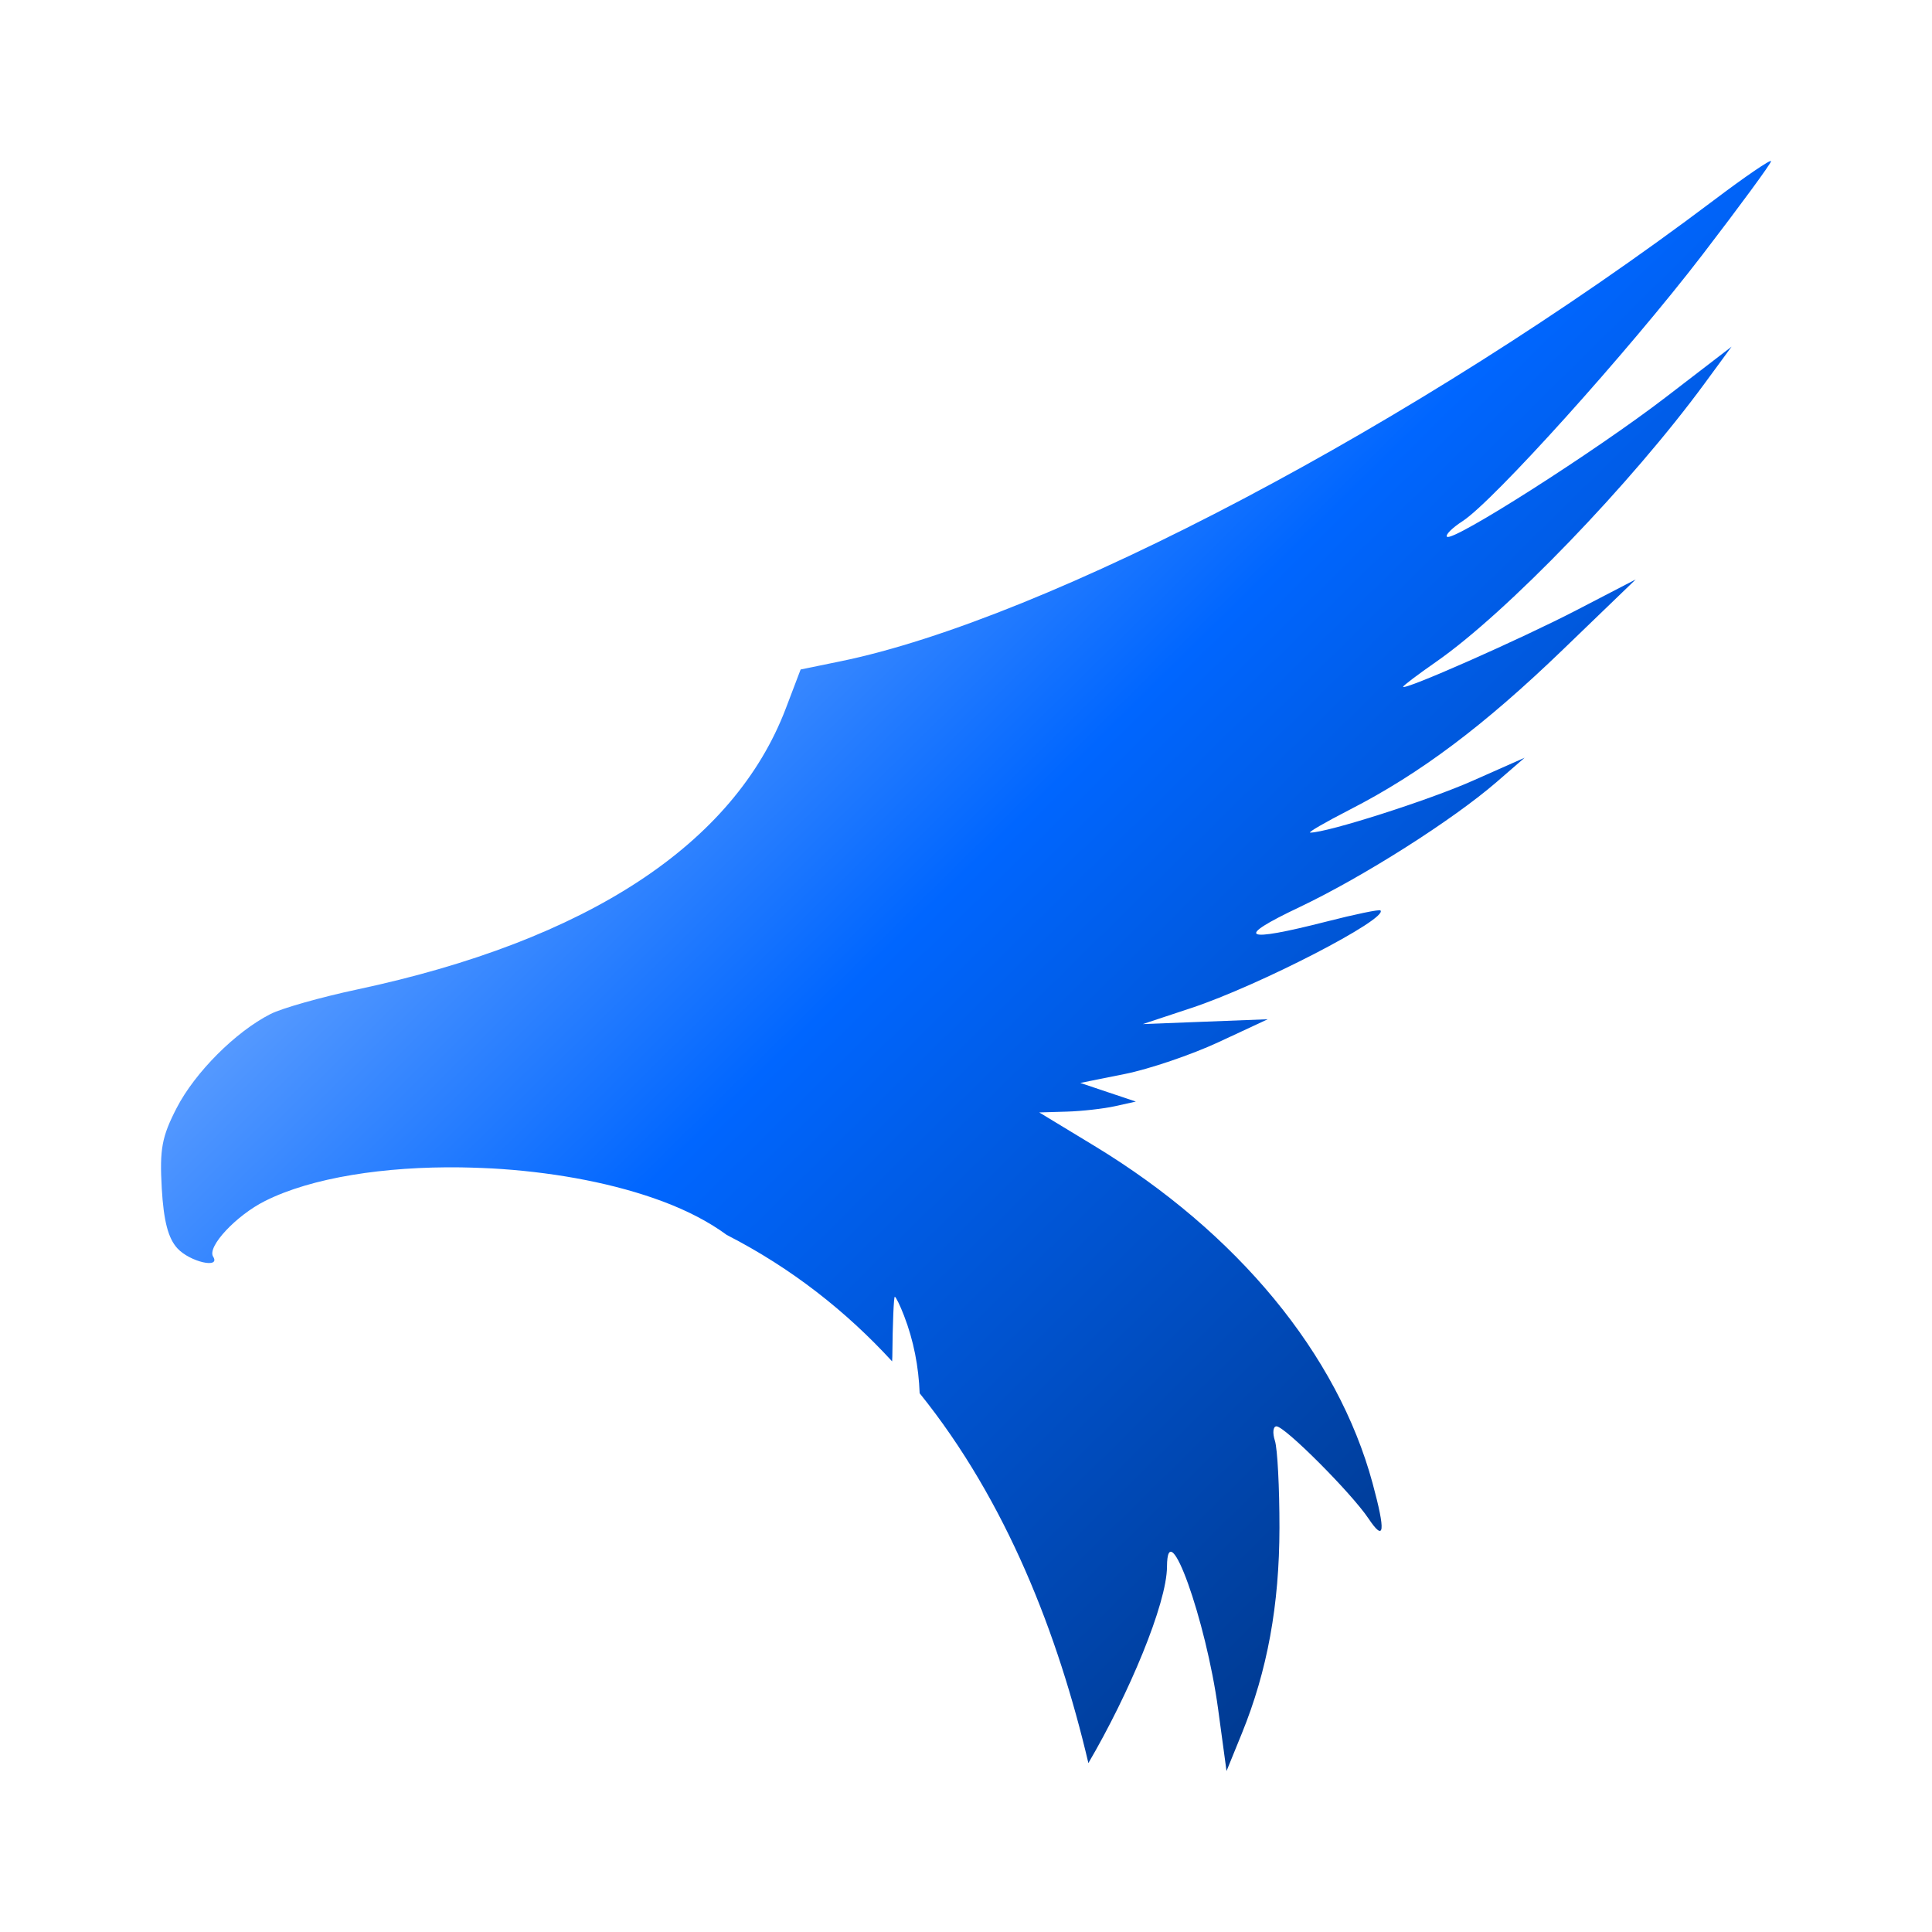
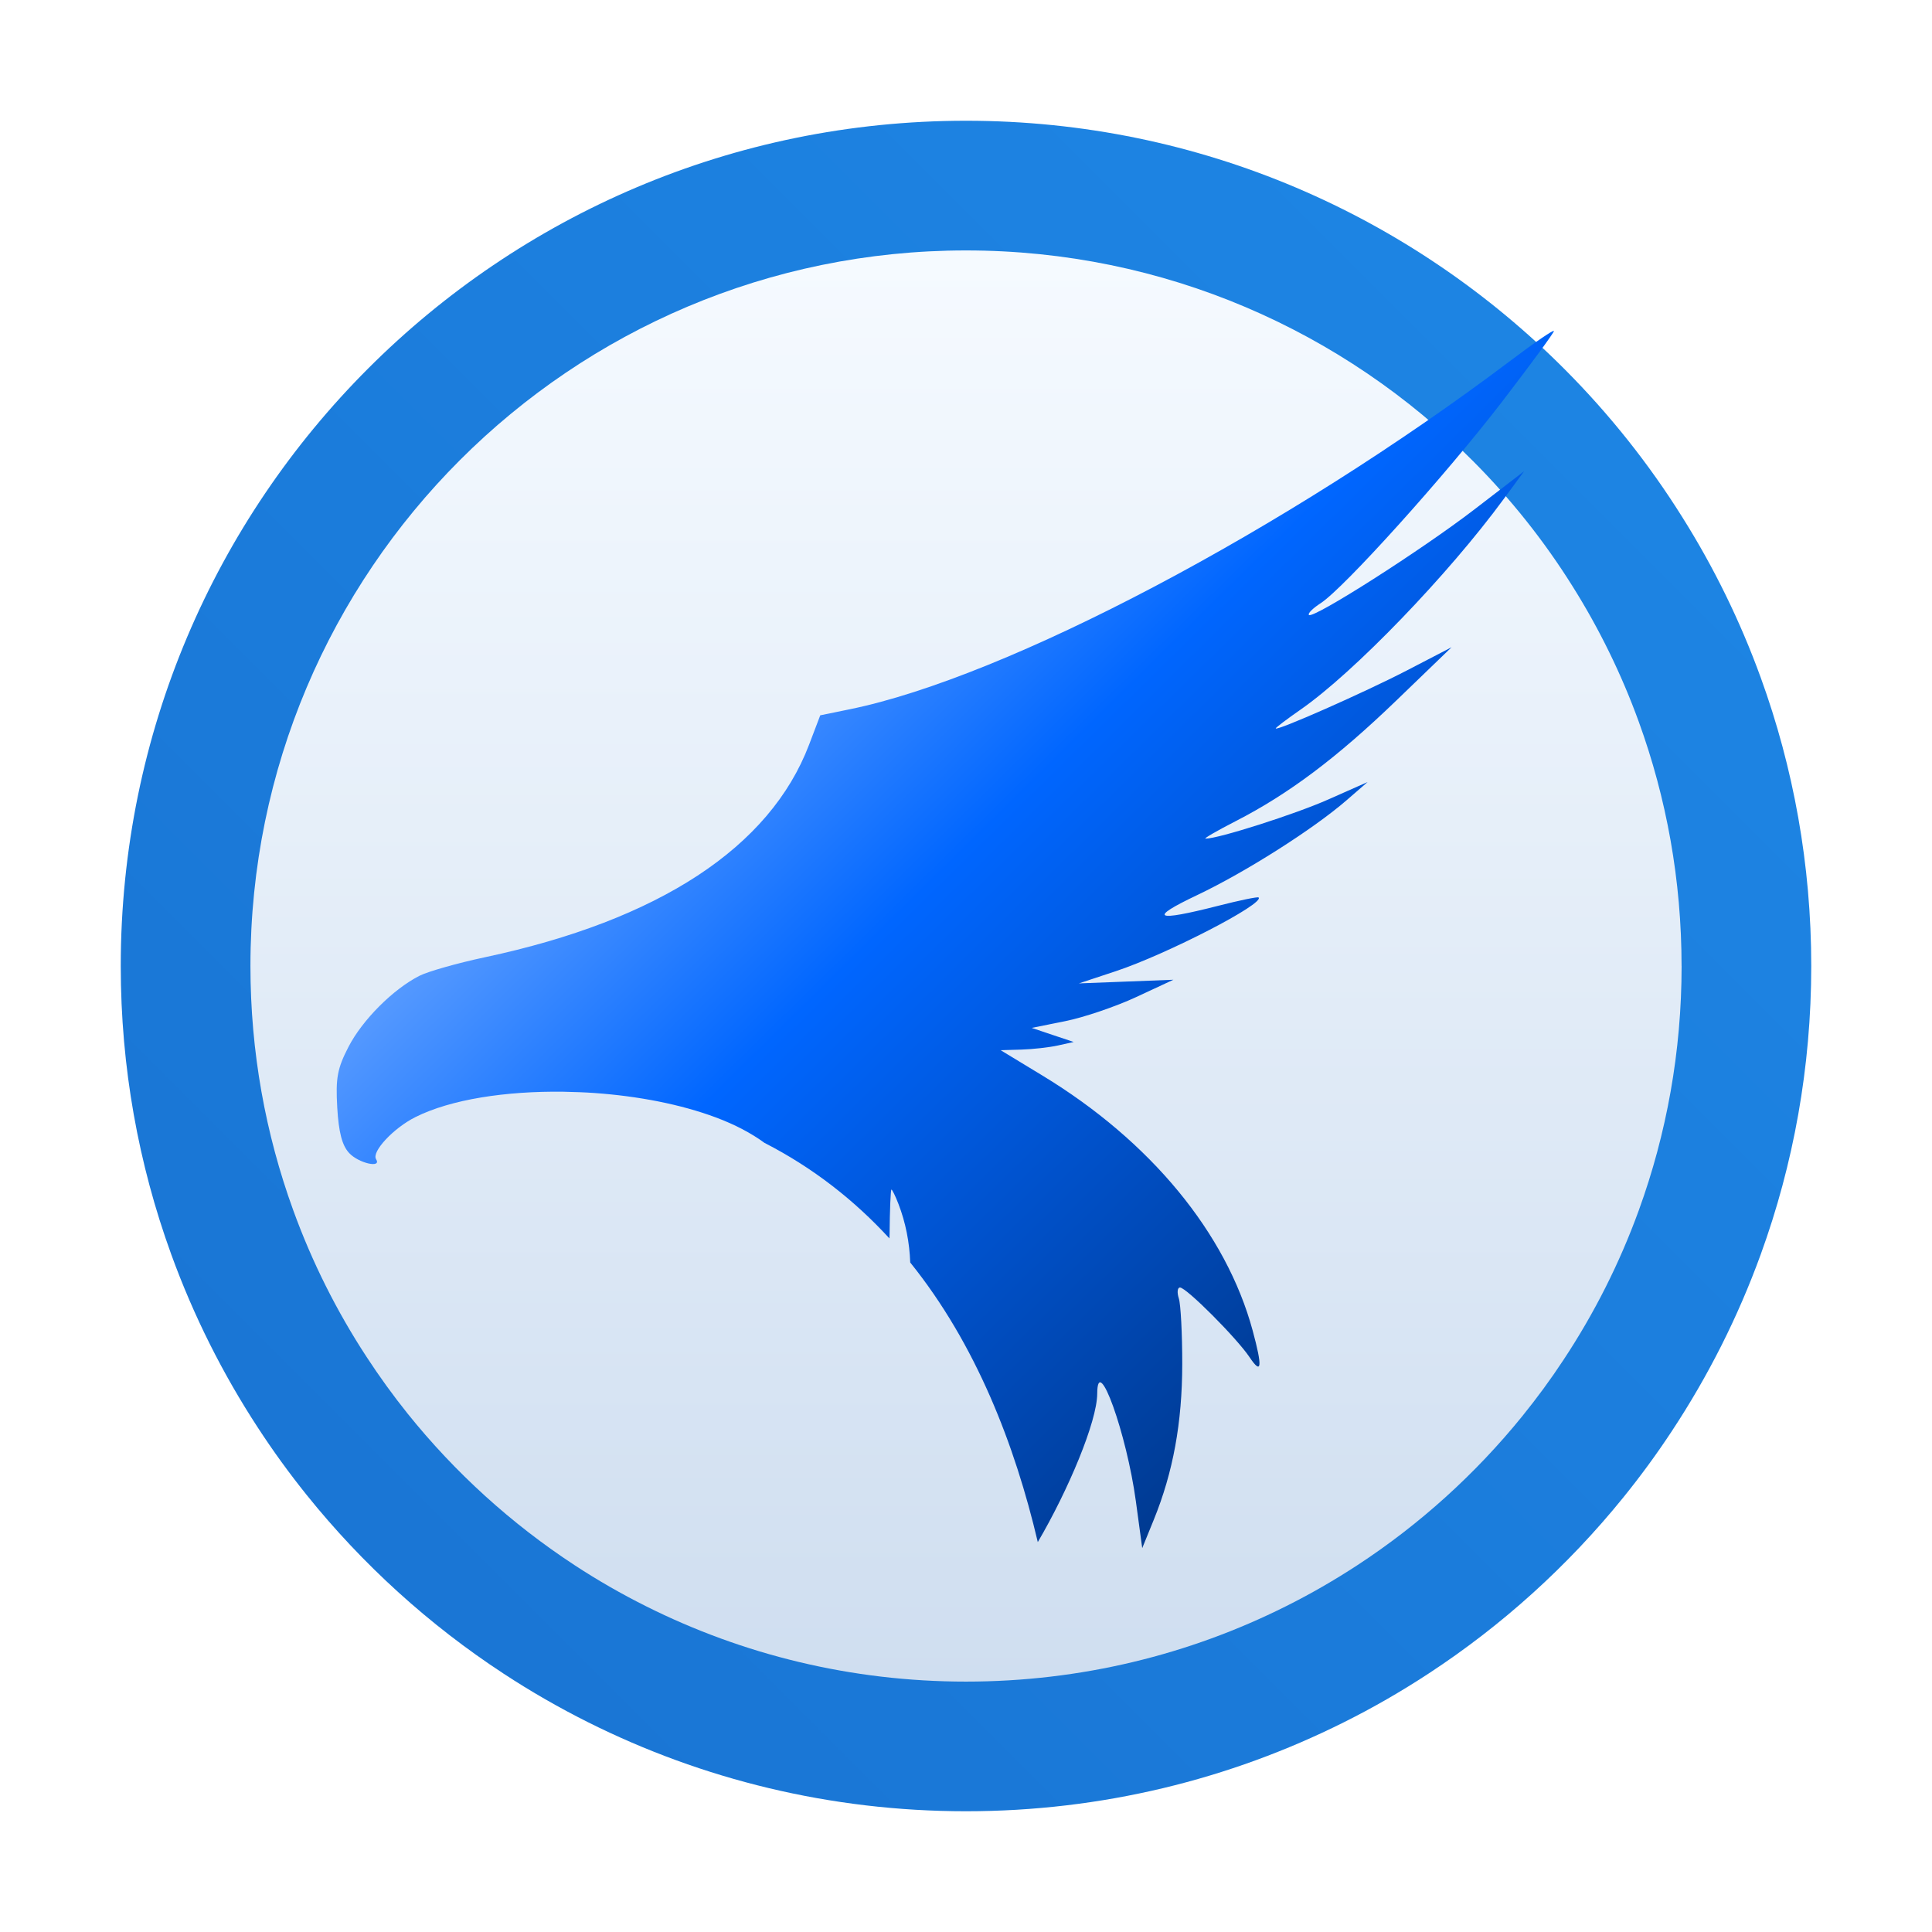
- <svg xmlns="http://www.w3.org/2000/svg" xmlns:xlink="http://www.w3.org/1999/xlink" width="48" height="48" version="1.1">
-   <defs>
+ <svg xmlns="http://www.w3.org/2000/svg" xmlns:xlink="http://www.w3.org/1999/xlink" width="48" height="48" version="1.1" id="svg20">
+   <defs id="defs14">
    <linearGradient gradientTransform="matrix(0.3371036,0,0,0.3316294,257.3899,363.0451)" xlink:href="#linearGradient3347" id="linearGradient3353" x1="376.919" y1="410.059" x2="528.571" y2="561.711" gradientUnits="userSpaceOnUse" />
    <linearGradient id="linearGradient3347">
-       <stop style="stop-color:#006680;stop-opacity:1;" offset="0" />
-       <stop offset=".252" style="stop-color:#80b3ff;stop-opacity:1" />
-       <stop style="stop-color:#0066ff;stop-opacity:1" offset=".459" />
-       <stop offset=".899" style="stop-color:#002255;stop-opacity:1" />
-       <stop style="stop-color:#006680;stop-opacity:0;" offset="1" />
+       <stop style="stop-color:#006680;stop-opacity:1;" offset="0" id="stop3" />
+       <stop offset=".252" style="stop-color:#80b3ff;stop-opacity:1" id="stop5" />
+       <stop style="stop-color:#0066ff;stop-opacity:1" offset=".459" id="stop7" />
+       <stop offset=".899" style="stop-color:#002255;stop-opacity:1" id="stop9" />
+       <stop style="stop-color:#006680;stop-opacity:0;" offset="1" id="stop11" />
    </linearGradient>
+     <linearGradient id="linearGradient1005-2" x1="0.739" x2="16.388" y1="16.296" y2="0.647" gradientTransform="matrix(2.645687,0,0,2.645687,1.507951,1.617407)" gradientUnits="userSpaceOnUse">
+       <stop stop-color="#1973d2" offset="0" id="stop197" />
+       <stop stop-color="#1e87e6" offset="1" id="stop199" />
+     </linearGradient>
+     <linearGradient id="linearGradient2234" x1="8.65" x2="8.65" y1="16.427" y2="0.647" gradientTransform="matrix(2.239822,0,0,2.239822,4.958529,5.051115)" gradientUnits="userSpaceOnUse">
+       <stop stop-color="#cfdef0" offset="0" id="stop346" />
+       <stop stop-color="#f5faff" offset="1" id="stop348" />
+     </linearGradient>
+     <linearGradient gradientTransform="matrix(0.3371036,0,0,0.3316294,257.3899,363.0451)" xlink:href="#linearGradient3347" id="linearGradient3353-3" x1="376.919" y1="410.059" x2="528.571" y2="561.711" gradientUnits="userSpaceOnUse" />
  </defs>
-   <g transform="translate(-384.5714,-499.798)">
-     <path style="fill:url(#linearGradient3353);fill-opacity:1" d="m 428.571,503.803 c 0,-0.056 -0.64,0.381 -1.422,0.971 -7.362,5.552 -16.563,10.407 -21.715,11.458 l -0.971,0.199 -0.368,0.967 c -1.283,3.373 -4.93,5.765 -10.649,6.983 -0.903,0.192 -1.873,0.467 -2.154,0.61 -0.868,0.441 -1.876,1.451 -2.332,2.335 -0.368,0.714 -0.425,1.022 -0.37,1.991 0.047,0.815 0.159,1.247 0.39,1.497 0.31,0.336 1.082,0.513 0.886,0.203 -0.153,-0.244 0.573,-1.022 1.292,-1.382 1.163,-0.583 2.971,-0.859 4.862,-0.834 0.338,0.006 0.744,0.021 1.024,0.042 1.416,0.1 2.824,0.367 3.992,0.804 0.628,0.235 1.16,0.516 1.592,0.833 1.612,0.826 2.969,1.9 4.108,3.141 9.7e-4,-0.041 0.005,-0.08 0.005,-0.122 0.007,-0.816 0.036,-1.483 0.061,-1.483 0.026,-3.2e-4 0.129,0.209 0.228,0.465 0.241,0.621 0.366,1.275 0.39,1.932 2.163,2.686 3.441,5.994 4.192,9.188 1.001,-1.705 1.949,-3.959 1.953,-4.88 0.006,-1.363 0.967,1.312 1.27,3.537 l 0.209,1.541 0.38,-0.933 c 0.635,-1.56 0.933,-3.191 0.935,-5.112 9.6e-4,-0.993 -0.049,-1.966 -0.113,-2.162 -0.063,-0.196 -0.046,-0.357 0.039,-0.357 0.208,0 1.862,1.657 2.286,2.29 0.4,0.597 0.43,0.336 0.102,-0.876 -0.868,-3.205 -3.357,-6.224 -6.909,-8.38 l -1.373,-0.833 0.683,-0.02 c 0.375,-0.011 0.915,-0.072 1.2,-0.135 l 0.517,-0.115 -0.69,-0.231 -0.69,-0.232 1.106,-0.222 c 0.608,-0.122 1.656,-0.478 2.329,-0.791 l 1.222,-0.569 -1.552,0.06 -1.553,0.06 1.208,-0.4 c 1.68,-0.557 4.903,-2.221 4.697,-2.424 -0.029,-0.029 -0.633,0.096 -1.34,0.277 -2.081,0.531 -2.301,0.415 -0.674,-0.357 1.583,-0.752 3.811,-2.166 4.906,-3.115 l 0.69,-0.598 -1.293,0.573 c -1.098,0.487 -3.606,1.287 -4.033,1.287 -0.072,0 0.37,-0.256 0.982,-0.57 1.752,-0.898 3.335,-2.087 5.293,-3.974 l 1.811,-1.746 -1.466,0.761 c -1.386,0.719 -4.312,2.012 -4.312,1.905 0,-0.027 0.369,-0.306 0.819,-0.619 1.748,-1.215 4.844,-4.425 6.676,-6.923 l 0.665,-0.907 -1.631,1.253 c -1.742,1.339 -5.299,3.607 -5.439,3.469 -0.046,-0.046 0.127,-0.219 0.385,-0.386 0.762,-0.491 4.114,-4.214 5.957,-6.615 0.94,-1.225 1.709,-2.273 1.709,-2.329 z" />
+   <path d="m 45,24 c 0,2.517 -0.443,4.931 -1.256,7.168 -0.565,1.555 -1.308,3.025 -2.206,4.385 -0.376,0.572 -0.781,1.124 -1.21,1.654 -1.375,1.698 -3.008,3.177 -4.843,4.377 -0.675,0.442 -1.377,0.847 -2.104,1.209 C 30.558,44.205 27.372,45 24,45 20.628,45 17.442,44.205 14.619,42.793 13.893,42.43 13.19,42.026 12.514,41.583 10.657,40.367 9.003,38.865 7.617,37.139 7.187,36.604 6.783,36.047 6.407,35.47 5.533,34.133 4.809,32.691 4.255,31.166 3.442,28.929 3,26.517 3,24 3,12.402 12.402,3 24,3 c 5.822,0 11.09,2.369 14.894,6.195 1.096,1.102 2.071,2.326 2.9,3.65 0.784,1.246 1.44,2.582 1.95,3.987 0.813,2.237 1.256,4.651 1.256,7.168 z" fill="url(#linearGradient1005-2)" stroke-width="0.082" id="path731" style="fill:url(#linearGradient1005-2)" />
+   <path d="m 41.779,24 c 0,2.131 -0.375,4.175 -1.063,6.069 -0.478,1.316 -1.107,2.561 -1.868,3.712 -0.318,0.484 -0.661,0.951 -1.025,1.401 -1.164,1.437 -2.547,2.689 -4.1,3.705 -0.572,0.374 -1.166,0.717 -1.782,1.024 -2.389,1.196 -5.087,1.868 -7.942,1.868 -2.855,0 -5.552,-0.673 -7.942,-1.869 -0.615,-0.307 -1.21,-0.649 -1.782,-1.024 -1.572,-1.03 -2.972,-2.301 -4.146,-3.763 C 9.767,34.671 9.425,34.199 9.107,33.711 8.366,32.579 7.753,31.357 7.285,30.067 6.597,28.173 6.222,26.131 6.222,24 c 0,-9.819 7.96,-17.778 17.778,-17.778 4.929,0 9.389,2.006 12.609,5.245 0.928,0.933 1.753,1.969 2.455,3.09 0.664,1.055 1.219,2.186 1.651,3.375 0.688,1.894 1.063,3.937 1.063,6.069 z" fill="url(#linearGradient2234)" stroke-width="0.069" id="path733" style="fill:url(#linearGradient2234)" />
+   <g transform="matrix(0.7560185,0,0,0.7560185,-285.4026,-372.6596)" id="g18-6">
+     <path style="fill:url(#linearGradient3353-3);fill-opacity:1" d="m 428.571,503.803 c 0,-0.056 -0.64,0.381 -1.422,0.971 -7.362,5.552 -16.563,10.407 -21.715,11.458 l -0.971,0.199 -0.368,0.967 c -1.283,3.373 -4.93,5.765 -10.649,6.983 -0.903,0.192 -1.873,0.467 -2.154,0.61 -0.868,0.441 -1.876,1.451 -2.332,2.335 -0.368,0.714 -0.425,1.022 -0.37,1.991 0.047,0.815 0.159,1.247 0.39,1.497 0.31,0.336 1.082,0.513 0.886,0.203 -0.153,-0.244 0.573,-1.022 1.292,-1.382 1.163,-0.583 2.971,-0.859 4.862,-0.834 0.338,0.006 0.744,0.021 1.024,0.042 1.416,0.1 2.824,0.367 3.992,0.804 0.628,0.235 1.16,0.516 1.592,0.833 1.612,0.826 2.969,1.9 4.108,3.141 9.7e-4,-0.041 0.005,-0.08 0.005,-0.122 0.007,-0.816 0.036,-1.483 0.061,-1.483 0.026,-3.2e-4 0.129,0.209 0.228,0.465 0.241,0.621 0.366,1.275 0.39,1.932 2.163,2.686 3.441,5.994 4.192,9.188 1.001,-1.705 1.949,-3.959 1.953,-4.88 0.006,-1.363 0.967,1.312 1.27,3.537 l 0.209,1.541 0.38,-0.933 c 0.635,-1.56 0.933,-3.191 0.935,-5.112 9.6e-4,-0.993 -0.049,-1.966 -0.113,-2.162 -0.063,-0.196 -0.046,-0.357 0.039,-0.357 0.208,0 1.862,1.657 2.286,2.29 0.4,0.597 0.43,0.336 0.102,-0.876 -0.868,-3.205 -3.357,-6.224 -6.909,-8.38 l -1.373,-0.833 0.683,-0.02 c 0.375,-0.011 0.915,-0.072 1.2,-0.135 l 0.517,-0.115 -0.69,-0.231 -0.69,-0.232 1.106,-0.222 c 0.608,-0.122 1.656,-0.478 2.329,-0.791 l 1.222,-0.569 -1.552,0.06 -1.553,0.06 1.208,-0.4 c 1.68,-0.557 4.903,-2.221 4.697,-2.424 -0.029,-0.029 -0.633,0.096 -1.34,0.277 -2.081,0.531 -2.301,0.415 -0.674,-0.357 1.583,-0.752 3.811,-2.166 4.906,-3.115 l 0.69,-0.598 -1.293,0.573 c -1.098,0.487 -3.606,1.287 -4.033,1.287 -0.072,0 0.37,-0.256 0.982,-0.57 1.752,-0.898 3.335,-2.087 5.293,-3.974 l 1.811,-1.746 -1.466,0.761 c -1.386,0.719 -4.312,2.012 -4.312,1.905 0,-0.027 0.369,-0.306 0.819,-0.619 1.748,-1.215 4.844,-4.425 6.676,-6.923 l 0.665,-0.907 -1.631,1.253 c -1.742,1.339 -5.299,3.607 -5.439,3.469 -0.046,-0.046 0.127,-0.219 0.385,-0.386 0.762,-0.491 4.114,-4.214 5.957,-6.615 0.94,-1.225 1.709,-2.273 1.709,-2.329 z" id="path16-2" />
  </g>
</svg>
